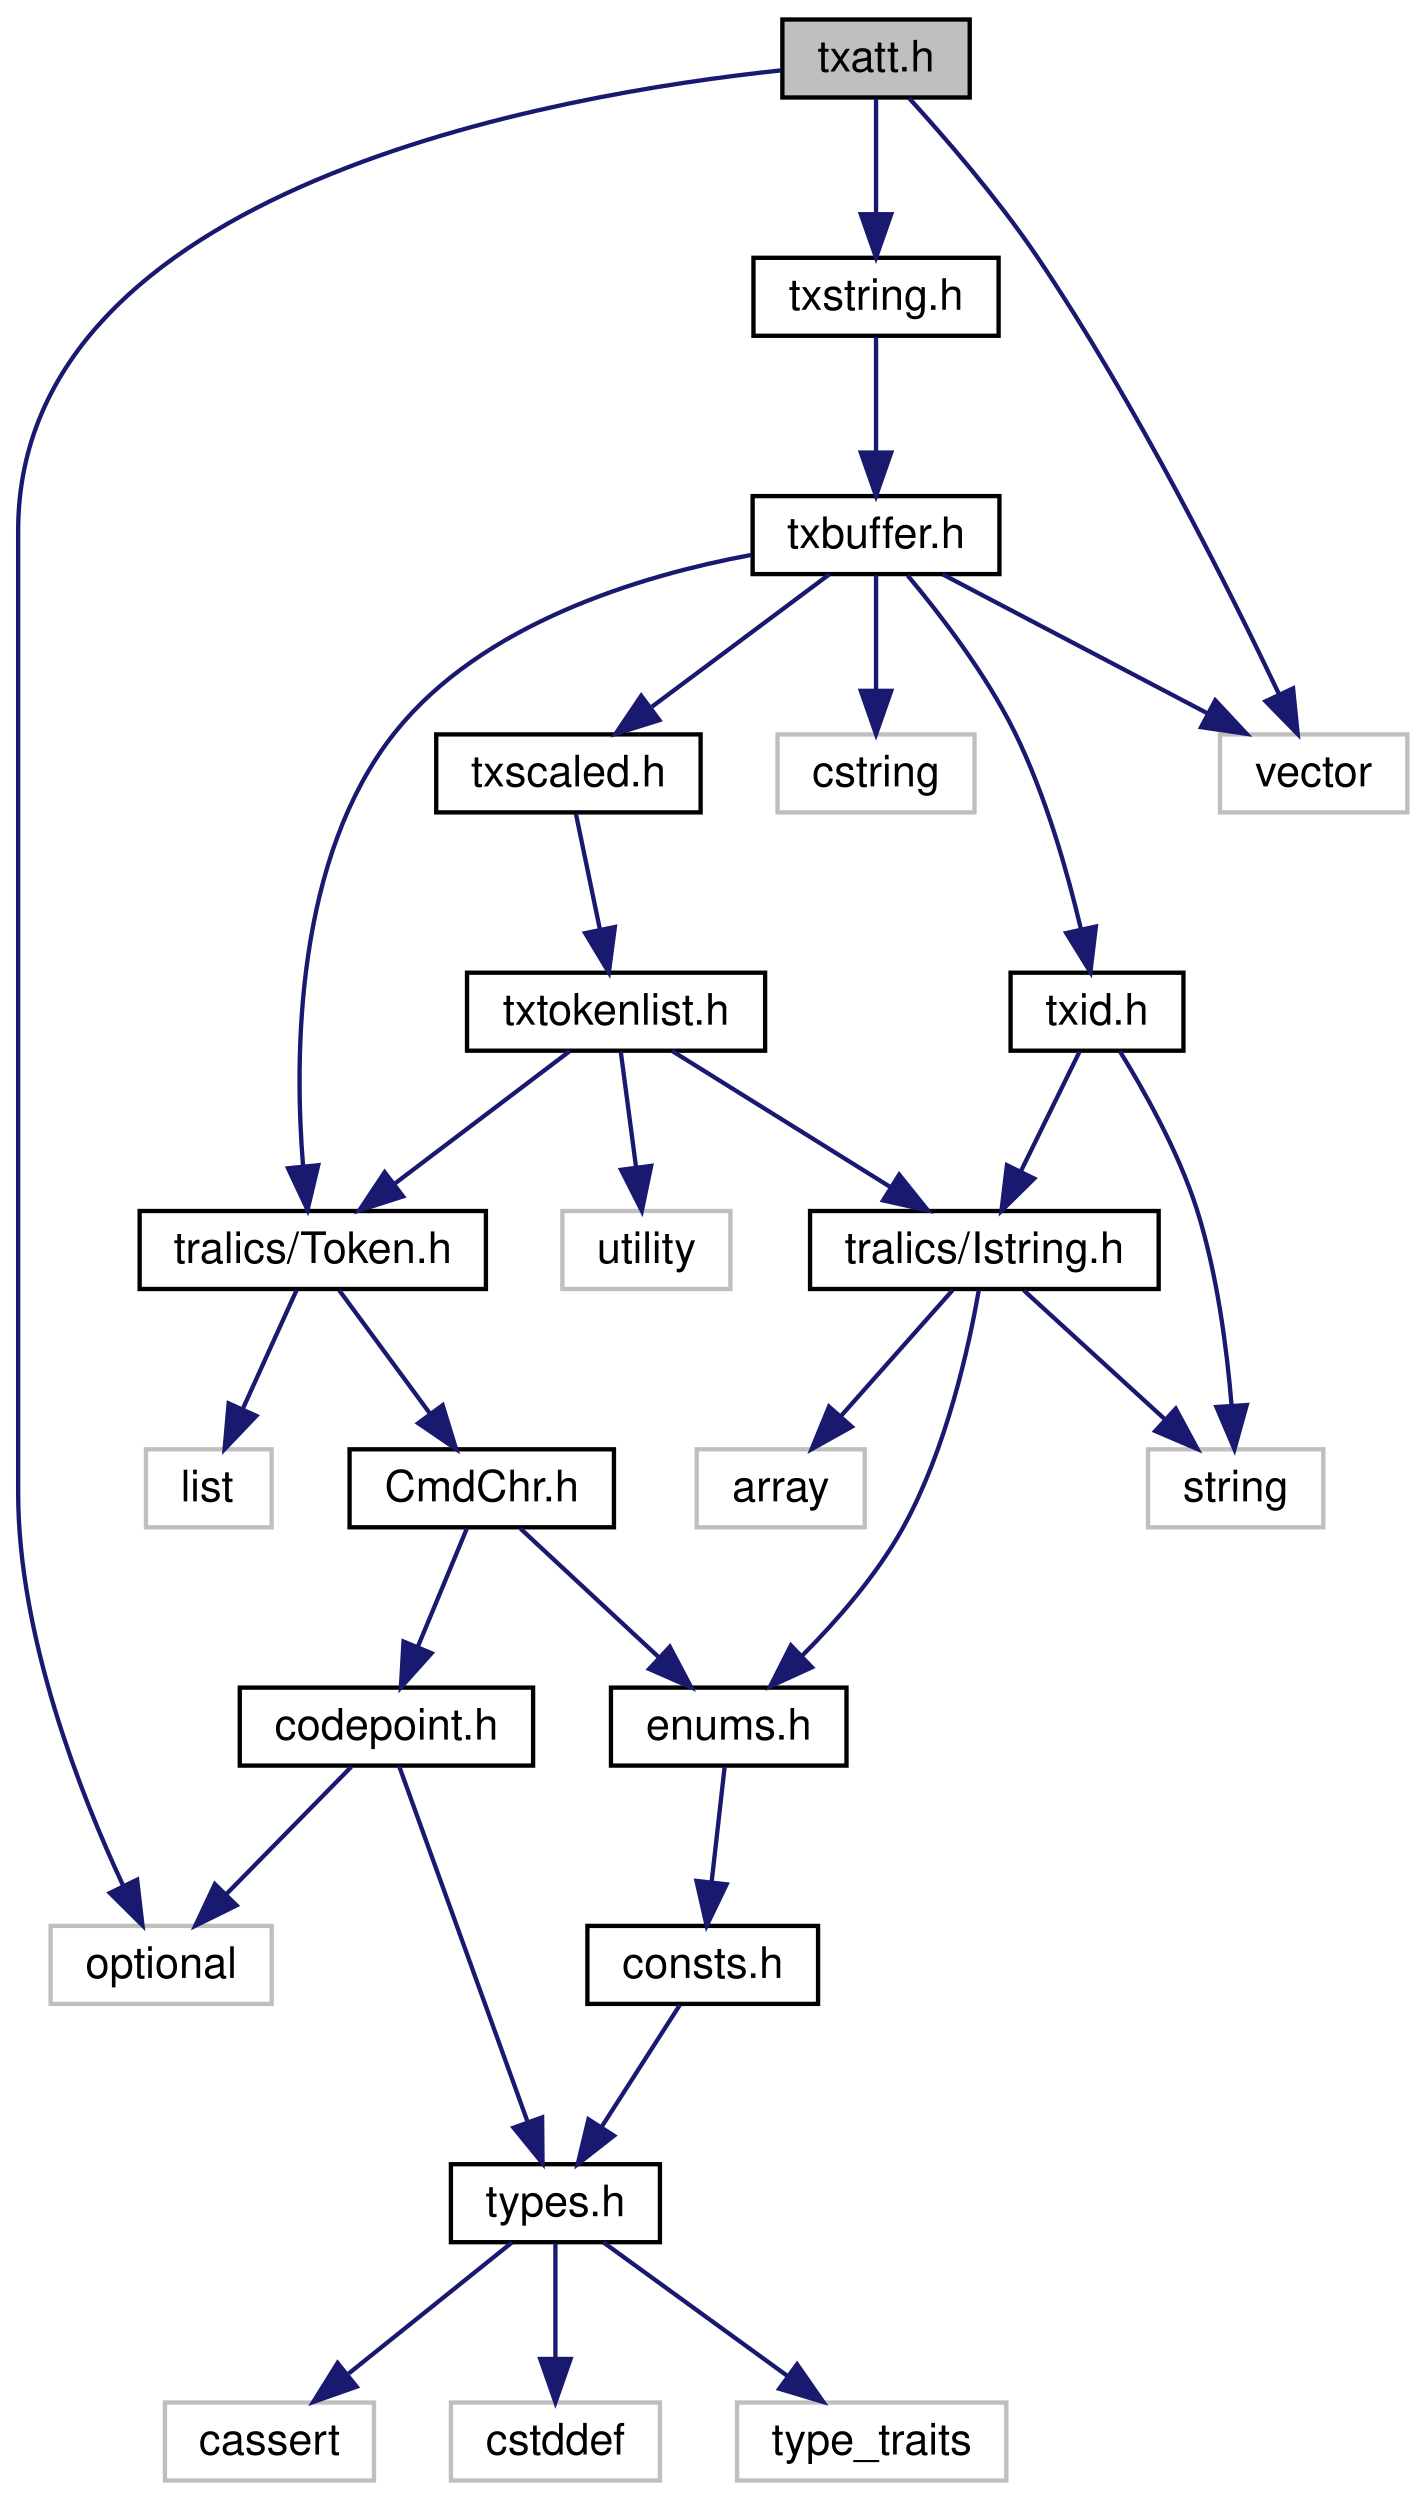
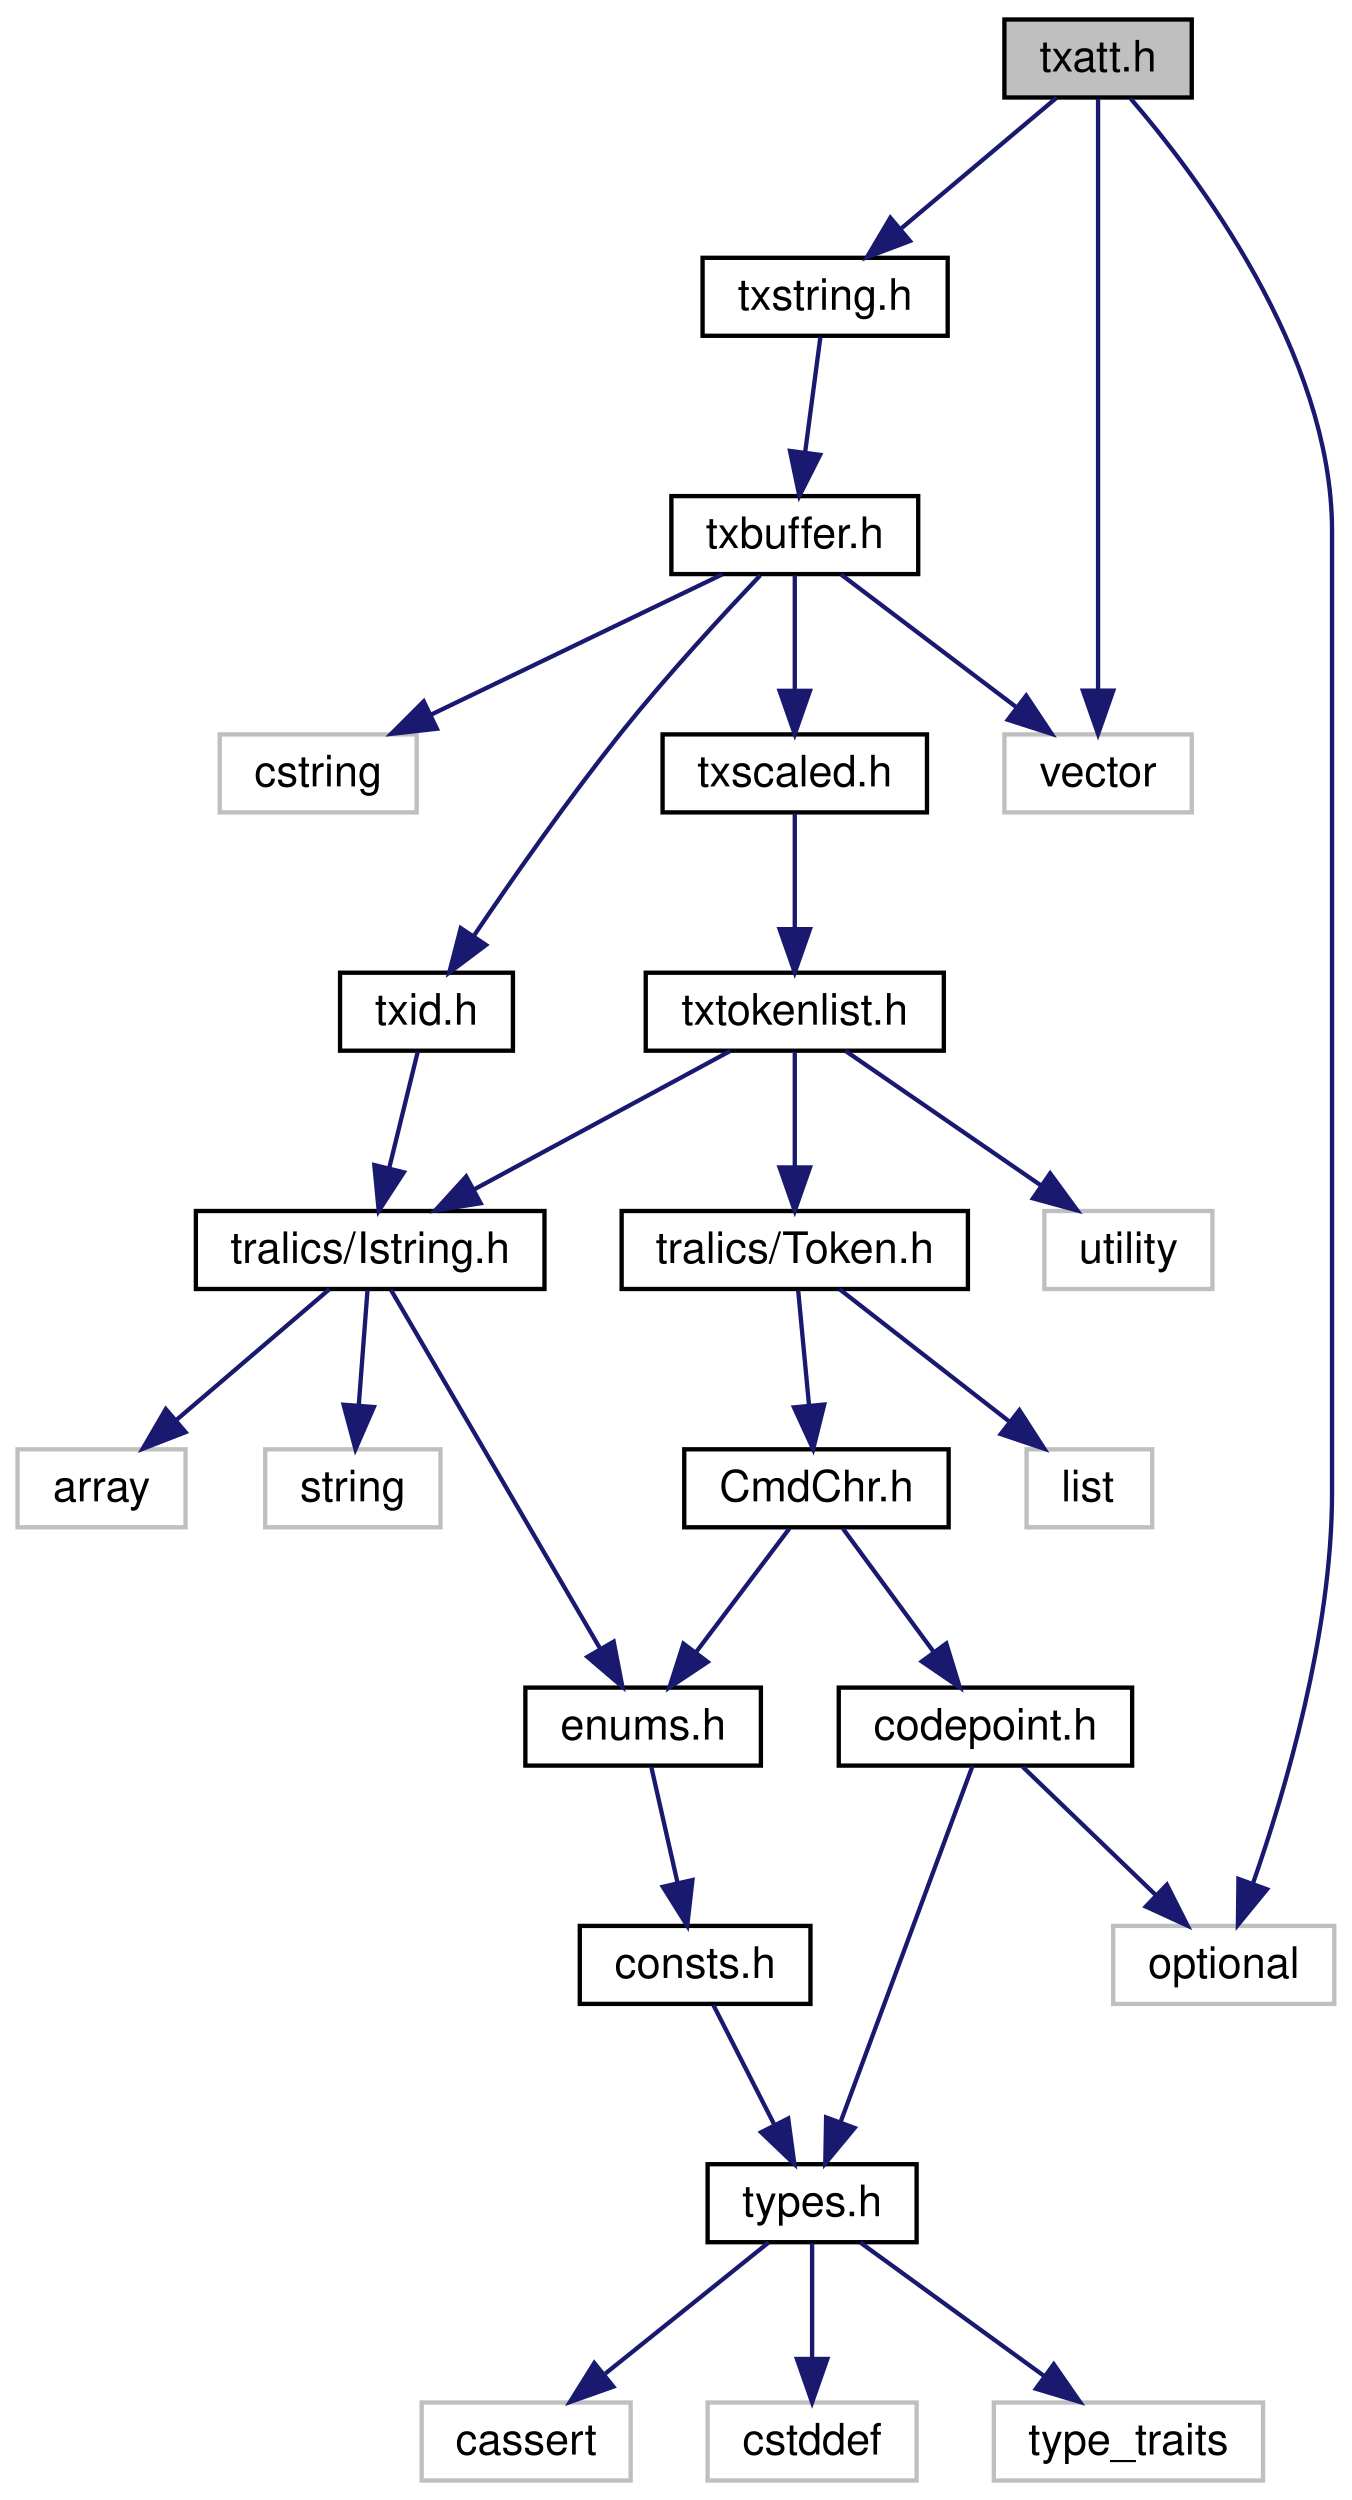
- <svg xmlns="http://www.w3.org/2000/svg" xmlns:xlink="http://www.w3.org/1999/xlink" width="329pt" height="577pt" viewBox="0.00 0.00 328.62 577.00">
+ <svg xmlns="http://www.w3.org/2000/svg" xmlns:xlink="http://www.w3.org/1999/xlink" width="312pt" height="577pt" viewBox="0.00 0.00 311.91 577.00">
  <g id="graph0" class="graph" transform="scale(1 1) rotate(0) translate(4 573)">
    <g id="node1" class="node">
      <g id="a_node1">
        <a xlink:title=" ">
-           <polygon fill="#bfbfbf" stroke="black" points="176.38,-550.5 176.38,-568.5 219.62,-568.5 219.62,-550.5 176.38,-550.5" />
-           <text text-anchor="middle" x="198" y="-556.5" font-family="Helvetica,sans-Serif" font-size="10.00">txatt.h</text>
+           <polygon fill="#bfbfbf" stroke="black" points="227.77,-550.5 227.77,-568.5 271.01,-568.5 271.01,-550.5 227.77,-550.5" />
+           <text text-anchor="middle" x="249.39" y="-556.5" font-family="Helvetica,sans-Serif" font-size="10.00">txatt.h</text>
        </a>
      </g>
    </g>
    <g id="node2" class="node">
      <g id="a_node2">
        <a xlink:href="../../dc/def/txstring_8h.html" target="_top" xlink:title=" ">
-           <polygon fill="none" stroke="black" points="169.71,-495.5 169.71,-513.5 226.29,-513.5 226.29,-495.5 169.71,-495.5" />
-           <text text-anchor="middle" x="198" y="-501.5" font-family="Helvetica,sans-Serif" font-size="10.00">txstring.h</text>
+           <polygon fill="none" stroke="black" points="158.11,-495.5 158.11,-513.5 214.68,-513.5 214.68,-495.5 158.11,-495.5" />
+           <text text-anchor="middle" x="186.39" y="-501.5" font-family="Helvetica,sans-Serif" font-size="10.00">txstring.h</text>
        </a>
      </g>
    </g>
    <g id="edge1" class="edge">
-       <path fill="none" stroke="midnightblue" d="M198,-550.22C198,-543.18 198,-532.81 198,-523.83" />
-       <polygon fill="midnightblue" stroke="midnightblue" points="201.5,-523.55 198,-513.55 194.5,-523.55 201.5,-523.55" />
-     </g>
-     <g id="node11" class="node">
-       <g id="a_node11">
-         <a xlink:title=" ">
-           <polygon fill="none" stroke="#bfbfbf" points="7.49,-110.5 7.49,-128.5 58.51,-128.5 58.51,-110.5 7.49,-110.5" />
-           <text text-anchor="middle" x="33" y="-116.5" font-family="Helvetica,sans-Serif" font-size="10.00">optional</text>
-         </a>
-       </g>
-     </g>
-     <g id="edge28" class="edge">
-       <path fill="none" stroke="midnightblue" d="M176.05,-556.75C124.5,-551.32 0,-529.99 0,-450.5 0,-450.5 0,-450.5 0,-228.5 0,-195.29 14.45,-158.75 24.22,-137.82" />
-       <polygon fill="midnightblue" stroke="midnightblue" points="27.46,-139.17 28.69,-128.64 21.17,-136.1 27.46,-139.17" />
+       <path fill="none" stroke="midnightblue" d="M239.82,-550.45C230.29,-542.43 215.45,-529.95 203.83,-520.17" />
+       <polygon fill="midnightblue" stroke="midnightblue" points="205.96,-517.38 196.05,-513.63 201.45,-522.74 205.96,-517.38" />
+     </g>
+     <g id="node19" class="node">
+       <g id="a_node19">
+         <a xlink:title=" ">
+           <polygon fill="none" stroke="#bfbfbf" points="252.88,-110.5 252.88,-128.5 303.91,-128.5 303.91,-110.5 252.88,-110.5" />
+           <text text-anchor="middle" x="278.39" y="-116.5" font-family="Helvetica,sans-Serif" font-size="10.00">optional</text>
+         </a>
+       </g>
+     </g>
+     <g id="edge26" class="edge">
+       <path fill="none" stroke="midnightblue" d="M256.9,-550.25C271.74,-533.07 303.39,-491.59 303.39,-450.5 303.39,-450.5 303.39,-450.5 303.39,-228.5 303.39,-196.05 292.55,-159.5 285.14,-138.32" />
+       <polygon fill="midnightblue" stroke="midnightblue" points="288.37,-136.95 281.66,-128.75 281.79,-139.35 288.37,-136.95" />
    </g>
    <g id="node23" class="node">
      <g id="a_node23">
        <a xlink:title=" ">
-           <polygon fill="none" stroke="#bfbfbf" points="277.38,-385.5 277.38,-403.5 320.62,-403.5 320.62,-385.5 277.38,-385.5" />
-           <text text-anchor="middle" x="299" y="-391.5" font-family="Helvetica,sans-Serif" font-size="10.00">vector</text>
-         </a>
-       </g>
-     </g>
-     <g id="edge29" class="edge">
-       <path fill="none" stroke="midnightblue" d="M205.62,-550.36C213.49,-541.72 225.88,-527.48 235,-514 258.15,-479.75 279.86,-436.27 291.07,-412.66" />
-       <polygon fill="midnightblue" stroke="midnightblue" points="294.25,-414.12 295.32,-403.58 287.91,-411.15 294.25,-414.12" />
+           <polygon fill="none" stroke="#bfbfbf" points="227.78,-385.5 227.78,-403.5 271.01,-403.5 271.01,-385.5 227.78,-385.5" />
+           <text text-anchor="middle" x="249.39" y="-391.5" font-family="Helvetica,sans-Serif" font-size="10.00">vector</text>
+         </a>
+       </g>
+     </g>
+     <g id="edge27" class="edge">
+       <path fill="none" stroke="midnightblue" d="M249.39,-550.19C249.39,-525.01 249.39,-449.11 249.39,-413.86" />
+       <polygon fill="midnightblue" stroke="midnightblue" points="252.89,-413.6 249.39,-403.6 245.89,-413.6 252.89,-413.6" />
    </g>
    <g id="node3" class="node">
      <g id="a_node3">
        <a xlink:href="../../dd/d74/txbuffer_8h.html" target="_top" xlink:title=" ">
-           <polygon fill="none" stroke="black" points="169.52,-440.5 169.52,-458.5 226.48,-458.5 226.48,-440.5 169.52,-440.5" />
-           <text text-anchor="middle" x="198" y="-446.5" font-family="Helvetica,sans-Serif" font-size="10.00">txbuffer.h</text>
+           <polygon fill="none" stroke="black" points="150.91,-440.5 150.91,-458.5 207.88,-458.5 207.88,-440.5 150.91,-440.5" />
+           <text text-anchor="middle" x="179.39" y="-446.5" font-family="Helvetica,sans-Serif" font-size="10.00">txbuffer.h</text>
        </a>
      </g>
    </g>
    <g id="edge2" class="edge">
-       <path fill="none" stroke="midnightblue" d="M198,-495.22C198,-488.18 198,-477.81 198,-468.83" />
-       <polygon fill="midnightblue" stroke="midnightblue" points="201.5,-468.55 198,-458.55 194.5,-468.55 201.5,-468.55" />
+       <path fill="none" stroke="midnightblue" d="M185.3,-495.22C184.36,-488.1 182.97,-477.58 181.77,-468.53" />
+       <polygon fill="midnightblue" stroke="midnightblue" points="185.23,-468.01 180.45,-458.55 178.29,-468.92 185.23,-468.01" />
    </g>
    <g id="node4" class="node">
      <g id="a_node4">
-         <a xlink:href="../../dd/dcd/_token_8h.html" target="_top" xlink:title=" ">
-           <polygon fill="none" stroke="black" points="28.04,-275.5 28.04,-293.5 107.96,-293.5 107.96,-275.5 28.04,-275.5" />
-           <text text-anchor="middle" x="68" y="-281.5" font-family="Helvetica,sans-Serif" font-size="10.00">tralics/Token.h</text>
+         <a xlink:href="../../d1/d9e/txid_8h.html" target="_top" xlink:title=" ">
+           <polygon fill="none" stroke="black" points="74.44,-330.5 74.44,-348.5 114.34,-348.5 114.34,-330.5 74.44,-330.5" />
+           <text text-anchor="middle" x="94.39" y="-336.5" font-family="Helvetica,sans-Serif" font-size="10.00">txid.h</text>
        </a>
      </g>
    </g>
    <g id="edge3" class="edge">
-       <path fill="none" stroke="midnightblue" d="M169.18,-444.92C143.54,-440.15 107.09,-429.14 87,-404 63.88,-375.06 63.71,-329.17 65.76,-303.83" />
-       <polygon fill="midnightblue" stroke="midnightblue" points="69.25,-304.07 66.79,-293.76 62.29,-303.36 69.25,-304.07" />
+       <path fill="none" stroke="midnightblue" d="M171.42,-440.22C163.13,-431.47 149.9,-417.15 139.39,-404 127.04,-388.54 114.09,-369.99 105.27,-356.94" />
+       <polygon fill="midnightblue" stroke="midnightblue" points="108.12,-354.9 99.65,-348.54 102.3,-358.79 108.12,-354.9" />
+     </g>
+     <g id="node14" class="node">
+       <g id="a_node14">
+         <a xlink:href="../../d9/d18/txscaled_8h.html" target="_top" xlink:title=" ">
+           <polygon fill="none" stroke="black" points="148.88,-385.5 148.88,-403.5 209.9,-403.5 209.9,-385.5 148.88,-385.5" />
+           <text text-anchor="middle" x="179.39" y="-391.5" font-family="Helvetica,sans-Serif" font-size="10.00">txscaled.h</text>
+         </a>
+       </g>
+     </g>
+     <g id="edge13" class="edge">
+       <path fill="none" stroke="midnightblue" d="M179.39,-440.22C179.39,-433.18 179.39,-422.81 179.39,-413.83" />
+       <polygon fill="midnightblue" stroke="midnightblue" points="182.89,-413.55 179.39,-403.55 175.89,-413.55 182.89,-413.55" />
+     </g>
+     <g id="node22" class="node">
+       <g id="a_node22">
+         <a xlink:title=" ">
+           <polygon fill="none" stroke="#bfbfbf" points="46.67,-385.5 46.67,-403.5 92.12,-403.5 92.12,-385.5 46.67,-385.5" />
+           <text text-anchor="middle" x="69.39" y="-391.5" font-family="Helvetica,sans-Serif" font-size="10.00">cstring</text>
+         </a>
+       </g>
+     </g>
+     <g id="edge24" class="edge">
+       <path fill="none" stroke="midnightblue" d="M162.68,-440.45C144.84,-431.85 116.31,-418.1 95.49,-408.08" />
+       <polygon fill="midnightblue" stroke="midnightblue" points="96.78,-404.81 86.26,-403.63 93.75,-411.12 96.78,-404.81" />
+     </g>
+     <g id="edge25" class="edge">
+       <path fill="none" stroke="midnightblue" d="M190.02,-440.45C200.71,-432.36 217.42,-419.7 230.4,-409.88" />
+       <polygon fill="midnightblue" stroke="midnightblue" points="232.8,-412.45 238.66,-403.63 228.57,-406.87 232.8,-412.45" />
+     </g>
+     <g id="node5" class="node">
+       <g id="a_node5">
+         <a xlink:href="../../d5/daf/_istring_8h.html" target="_top" xlink:title=" ">
+           <polygon fill="none" stroke="black" points="41.16,-275.5 41.16,-293.5 121.62,-293.5 121.62,-275.5 41.16,-275.5" />
+           <text text-anchor="middle" x="81.39" y="-281.5" font-family="Helvetica,sans-Serif" font-size="10.00">tralics/Istring.h</text>
+         </a>
+       </g>
+     </g>
+     <g id="edge4" class="edge">
+       <path fill="none" stroke="midnightblue" d="M92.36,-330.22C90.61,-323.1 88.03,-312.58 85.81,-303.53" />
+       <polygon fill="midnightblue" stroke="midnightblue" points="89.15,-302.43 83.37,-293.55 82.35,-304.1 89.15,-302.43" />
+     </g>
+     <g id="node6" class="node">
+       <g id="a_node6">
+         <a xlink:href="../../d0/d0b/enums_8h.html" target="_top" xlink:title=" ">
+           <polygon fill="none" stroke="black" points="117.21,-165.5 117.21,-183.5 171.57,-183.5 171.57,-165.5 117.21,-165.5" />
+           <text text-anchor="middle" x="144.39" y="-171.5" font-family="Helvetica,sans-Serif" font-size="10.00">enums.h</text>
+         </a>
+       </g>
+     </g>
+     <g id="edge5" class="edge">
+       <path fill="none" stroke="midnightblue" d="M86.13,-275.38C96.34,-257.87 120.64,-216.22 134.41,-192.6" />
+       <polygon fill="midnightblue" stroke="midnightblue" points="137.59,-194.11 139.6,-183.71 131.54,-190.59 137.59,-194.11" />
+     </g>
+     <g id="node12" class="node">
+       <g id="a_node12">
+         <a xlink:title=" ">
+           <polygon fill="none" stroke="#bfbfbf" points="0,-220.5 0,-238.5 38.78,-238.5 38.78,-220.5 0,-220.5" />
+           <text text-anchor="middle" x="19.39" y="-226.5" font-family="Helvetica,sans-Serif" font-size="10.00">array</text>
+         </a>
+       </g>
+     </g>
+     <g id="edge11" class="edge">
+       <path fill="none" stroke="midnightblue" d="M71.98,-275.45C62.6,-267.43 47.99,-254.95 36.55,-245.17" />
+       <polygon fill="midnightblue" stroke="midnightblue" points="38.77,-242.46 28.9,-238.63 34.22,-247.78 38.77,-242.46" />
+     </g>
+     <g id="node13" class="node">
+       <g id="a_node13">
+         <a xlink:title=" ">
+           <polygon fill="none" stroke="#bfbfbf" points="57.17,-220.5 57.17,-238.5 97.62,-238.5 97.62,-220.5 57.17,-220.5" />
+           <text text-anchor="middle" x="77.39" y="-226.5" font-family="Helvetica,sans-Serif" font-size="10.00">string</text>
+         </a>
+       </g>
+     </g>
+     <g id="edge12" class="edge">
+       <path fill="none" stroke="midnightblue" d="M80.77,-275.22C80.23,-268.1 79.44,-257.58 78.75,-248.53" />
+       <polygon fill="midnightblue" stroke="midnightblue" points="82.24,-248.26 78,-238.55 75.26,-248.78 82.24,-248.26" />
+     </g>
+     <g id="node7" class="node">
+       <g id="a_node7">
+         <a xlink:href="../../d8/db5/consts_8h.html" target="_top" xlink:title=" ">
+           <polygon fill="none" stroke="black" points="129.77,-110.5 129.77,-128.5 183.01,-128.5 183.01,-110.5 129.77,-110.5" />
+           <text text-anchor="middle" x="156.39" y="-116.5" font-family="Helvetica,sans-Serif" font-size="10.00">consts.h</text>
+         </a>
+       </g>
+     </g>
+     <g id="edge6" class="edge">
+       <path fill="none" stroke="midnightblue" d="M146.27,-165.22C147.88,-158.1 150.26,-147.58 152.31,-138.53" />
+       <polygon fill="midnightblue" stroke="midnightblue" points="155.77,-139.08 154.57,-128.55 148.95,-137.53 155.77,-139.08" />
+     </g>
+     <g id="node8" class="node">
+       <g id="a_node8">
+         <a xlink:href="../../d9/d49/types_8h.html" target="_top" xlink:title=" ">
+           <polygon fill="none" stroke="black" points="159.27,-55.5 159.27,-73.5 207.51,-73.5 207.51,-55.5 159.27,-55.5" />
+           <text text-anchor="middle" x="183.39" y="-61.5" font-family="Helvetica,sans-Serif" font-size="10.00">types.h</text>
+         </a>
+       </g>
+     </g>
+     <g id="edge7" class="edge">
+       <path fill="none" stroke="midnightblue" d="M160.61,-110.22C164.36,-102.86 169.95,-91.88 174.66,-82.64" />
+       <polygon fill="midnightblue" stroke="midnightblue" points="177.87,-84.05 179.29,-73.55 171.63,-80.87 177.87,-84.05" />
+     </g>
+     <g id="node9" class="node">
+       <g id="a_node9">
+         <a xlink:title=" ">
+           <polygon fill="none" stroke="#bfbfbf" points="93.28,-0.5 93.28,-18.5 141.51,-18.5 141.51,-0.5 93.28,-0.5" />
+           <text text-anchor="middle" x="117.39" y="-6.5" font-family="Helvetica,sans-Serif" font-size="10.00">cassert</text>
+         </a>
+       </g>
+     </g>
+     <g id="edge8" class="edge">
+       <path fill="none" stroke="midnightblue" d="M173.37,-55.45C163.39,-47.43 147.84,-34.95 135.66,-25.17" />
+       <polygon fill="midnightblue" stroke="midnightblue" points="137.5,-22.16 127.51,-18.63 133.12,-27.62 137.5,-22.16" />
+     </g>
+     <g id="node10" class="node">
+       <g id="a_node10">
+         <a xlink:title=" ">
+           <polygon fill="none" stroke="#bfbfbf" points="159.27,-0.5 159.27,-18.5 207.51,-18.5 207.51,-0.5 159.27,-0.5" />
+           <text text-anchor="middle" x="183.39" y="-6.5" font-family="Helvetica,sans-Serif" font-size="10.00">cstddef</text>
+         </a>
+       </g>
+     </g>
+     <g id="edge9" class="edge">
+       <path fill="none" stroke="midnightblue" d="M183.39,-55.22C183.39,-48.18 183.39,-37.81 183.39,-28.83" />
+       <polygon fill="midnightblue" stroke="midnightblue" points="186.89,-28.55 183.39,-18.55 179.89,-28.55 186.89,-28.55" />
+     </g>
+     <g id="node11" class="node">
+       <g id="a_node11">
+         <a xlink:title=" ">
+           <polygon fill="none" stroke="#bfbfbf" points="225.33,-0.5 225.33,-18.5 287.46,-18.5 287.46,-0.5 225.33,-0.5" />
+           <text text-anchor="middle" x="256.39" y="-6.5" font-family="Helvetica,sans-Serif" font-size="10.00">type_traits</text>
+         </a>
+       </g>
+     </g>
+     <g id="edge10" class="edge">
+       <path fill="none" stroke="midnightblue" d="M194.48,-55.45C205.73,-47.28 223.39,-34.46 236.97,-24.6" />
+       <polygon fill="midnightblue" stroke="midnightblue" points="239.16,-27.33 245.2,-18.63 235.05,-21.67 239.16,-27.33" />
    </g>
    <g id="node15" class="node">
      <g id="a_node15">
-         <a xlink:href="../../d1/d9e/txid_8h.html" target="_top" xlink:title=" ">
-           <polygon fill="none" stroke="black" points="229.05,-330.5 229.05,-348.5 268.95,-348.5 268.95,-330.5 229.05,-330.5" />
-           <text text-anchor="middle" x="249" y="-336.5" font-family="Helvetica,sans-Serif" font-size="10.00">txid.h</text>
-         </a>
-       </g>
+         <a xlink:href="../../dc/d91/txtokenlist_8h.html" target="_top" xlink:title=" ">
+           <polygon fill="none" stroke="black" points="144.99,-330.5 144.99,-348.5 213.79,-348.5 213.79,-330.5 144.99,-330.5" />
+           <text text-anchor="middle" x="179.39" y="-336.5" font-family="Helvetica,sans-Serif" font-size="10.00">txtokenlist.h</text>
+         </a>
+       </g>
+     </g>
+     <g id="edge14" class="edge">
+       <path fill="none" stroke="midnightblue" d="M179.39,-385.22C179.39,-378.18 179.39,-367.81 179.39,-358.83" />
+       <polygon fill="midnightblue" stroke="midnightblue" points="182.89,-358.55 179.39,-348.55 175.89,-358.55 182.89,-358.55" />
    </g>
    <g id="edge15" class="edge">
-       <path fill="none" stroke="midnightblue" d="M205.29,-440.18C212.46,-431.63 223.28,-417.66 230,-404 237.15,-389.46 242.18,-371.71 245.26,-358.68" />
-       <polygon fill="midnightblue" stroke="midnightblue" points="248.74,-359.16 247.47,-348.64 241.9,-357.65 248.74,-359.16" />
-     </g>
-     <g id="node19" class="node">
-       <g id="a_node19">
-         <a xlink:href="../../d9/d18/txscaled_8h.html" target="_top" xlink:title=" ">
-           <polygon fill="none" stroke="black" points="96.49,-385.5 96.49,-403.5 157.51,-403.5 157.51,-385.5 96.49,-385.5" />
-           <text text-anchor="middle" x="127" y="-391.5" font-family="Helvetica,sans-Serif" font-size="10.00">txscaled.h</text>
-         </a>
-       </g>
-     </g>
-     <g id="edge21" class="edge">
-       <path fill="none" stroke="midnightblue" d="M187.22,-440.45C176.37,-432.36 159.42,-419.7 146.27,-409.88" />
-       <polygon fill="midnightblue" stroke="midnightblue" points="147.99,-406.8 137.88,-403.63 143.8,-412.41 147.99,-406.8" />
-     </g>
-     <g id="node22" class="node">
-       <g id="a_node22">
-         <a xlink:title=" ">
-           <polygon fill="none" stroke="#bfbfbf" points="175.27,-385.5 175.27,-403.5 220.73,-403.5 220.73,-385.5 175.27,-385.5" />
-           <text text-anchor="middle" x="198" y="-391.5" font-family="Helvetica,sans-Serif" font-size="10.00">cstring</text>
-         </a>
-       </g>
-     </g>
-     <g id="edge26" class="edge">
-       <path fill="none" stroke="midnightblue" d="M198,-440.22C198,-433.18 198,-422.81 198,-413.83" />
-       <polygon fill="midnightblue" stroke="midnightblue" points="201.5,-413.55 198,-403.55 194.5,-413.55 201.5,-413.55" />
-     </g>
-     <g id="edge27" class="edge">
-       <path fill="none" stroke="midnightblue" d="M213.34,-440.45C229.58,-431.93 255.45,-418.35 274.51,-408.35" />
-       <polygon fill="midnightblue" stroke="midnightblue" points="276.29,-411.37 283.52,-403.63 273.03,-405.17 276.29,-411.37" />
-     </g>
-     <g id="node5" class="node">
-       <g id="a_node5">
-         <a xlink:href="../../d2/d68/_cmd_chr_8h.html" target="_top" xlink:title=" ">
-           <polygon fill="none" stroke="black" points="76.49,-220.5 76.49,-238.5 137.51,-238.5 137.51,-220.5 76.49,-220.5" />
-           <text text-anchor="middle" x="107" y="-226.5" font-family="Helvetica,sans-Serif" font-size="10.00">CmdChr.h</text>
-         </a>
-       </g>
-     </g>
-     <g id="edge4" class="edge">
-       <path fill="none" stroke="midnightblue" d="M74.09,-275.22C79.68,-267.63 88.11,-256.18 95.04,-246.76" />
-       <polygon fill="midnightblue" stroke="midnightblue" points="97.97,-248.68 101.08,-238.55 92.33,-244.53 97.97,-248.68" />
-     </g>
-     <g id="node14" class="node">
-       <g id="a_node14">
-         <a xlink:title=" ">
-           <polygon fill="none" stroke="#bfbfbf" points="29.5,-220.5 29.5,-238.5 58.5,-238.5 58.5,-220.5 29.5,-220.5" />
-           <text text-anchor="middle" x="43.61" y="-226.5" font-family="Helvetica,sans-Serif" font-size="10.00">list</text>
-         </a>
-       </g>
-     </g>
-     <g id="edge14" class="edge">
-       <path fill="none" stroke="midnightblue" d="M64.25,-275.22C60.95,-267.94 56.05,-257.11 51.89,-247.93" />
-       <polygon fill="midnightblue" stroke="midnightblue" points="54.96,-246.22 47.65,-238.55 48.58,-249.1 54.96,-246.22" />
-     </g>
-     <g id="node6" class="node">
-       <g id="a_node6">
-         <a xlink:href="../../d8/d47/codepoint_8h.html" target="_top" xlink:title=" ">
-           <polygon fill="none" stroke="black" points="51.15,-165.5 51.15,-183.5 118.85,-183.5 118.85,-165.5 51.15,-165.5" />
-           <text text-anchor="middle" x="85" y="-171.5" font-family="Helvetica,sans-Serif" font-size="10.00">codepoint.h</text>
-         </a>
-       </g>
-     </g>
-     <g id="edge5" class="edge">
-       <path fill="none" stroke="midnightblue" d="M103.56,-220.22C100.54,-212.94 96.05,-202.11 92.24,-192.93" />
-       <polygon fill="midnightblue" stroke="midnightblue" points="95.41,-191.44 88.34,-183.55 88.94,-194.13 95.41,-191.44" />
-     </g>
-     <g id="node12" class="node">
-       <g id="a_node12">
-         <a xlink:href="../../d0/d0b/enums_8h.html" target="_top" xlink:title=" ">
-           <polygon fill="none" stroke="black" points="136.82,-165.5 136.82,-183.5 191.18,-183.5 191.18,-165.5 136.82,-165.5" />
-           <text text-anchor="middle" x="164" y="-171.5" font-family="Helvetica,sans-Serif" font-size="10.00">enums.h</text>
-         </a>
-       </g>
-     </g>
-     <g id="edge11" class="edge">
-       <path fill="none" stroke="midnightblue" d="M115.91,-220.22C124.41,-212.32 137.41,-200.22 147.75,-190.61" />
-       <polygon fill="midnightblue" stroke="midnightblue" points="150.4,-192.92 155.34,-183.55 145.64,-187.8 150.4,-192.92" />
-     </g>
-     <g id="node7" class="node">
-       <g id="a_node7">
-         <a xlink:href="../../d9/d49/types_8h.html" target="_top" xlink:title=" ">
-           <polygon fill="none" stroke="black" points="99.88,-55.5 99.88,-73.5 148.12,-73.5 148.12,-55.5 99.88,-55.5" />
-           <text text-anchor="middle" x="124" y="-61.5" font-family="Helvetica,sans-Serif" font-size="10.00">types.h</text>
-         </a>
-       </g>
-     </g>
-     <g id="edge6" class="edge">
-       <path fill="none" stroke="midnightblue" d="M87.93,-165.38C94.2,-148.03 109.03,-106.96 117.59,-83.24" />
-       <polygon fill="midnightblue" stroke="midnightblue" points="120.93,-84.31 121.03,-73.71 114.35,-81.93 120.93,-84.31" />
-     </g>
-     <g id="edge10" class="edge">
-       <path fill="none" stroke="midnightblue" d="M76.88,-165.22C69.2,-157.39 57.49,-145.46 48.1,-135.89" />
-       <polygon fill="midnightblue" stroke="midnightblue" points="50.4,-133.24 40.9,-128.55 45.4,-138.14 50.4,-133.24" />
-     </g>
-     <g id="node8" class="node">
-       <g id="a_node8">
-         <a xlink:title=" ">
-           <polygon fill="none" stroke="#bfbfbf" points="33.88,-0.5 33.88,-18.5 82.12,-18.5 82.12,-0.5 33.88,-0.5" />
-           <text text-anchor="middle" x="58" y="-6.5" font-family="Helvetica,sans-Serif" font-size="10.00">cassert</text>
-         </a>
-       </g>
-     </g>
-     <g id="edge7" class="edge">
-       <path fill="none" stroke="midnightblue" d="M113.98,-55.45C103.99,-47.43 88.44,-34.95 76.26,-25.17" />
-       <polygon fill="midnightblue" stroke="midnightblue" points="78.11,-22.16 68.12,-18.63 73.72,-27.62 78.11,-22.16" />
-     </g>
-     <g id="node9" class="node">
-       <g id="a_node9">
-         <a xlink:title=" ">
-           <polygon fill="none" stroke="#bfbfbf" points="99.88,-0.5 99.88,-18.5 148.12,-18.5 148.12,-0.5 99.88,-0.5" />
-           <text text-anchor="middle" x="124" y="-6.5" font-family="Helvetica,sans-Serif" font-size="10.00">cstddef</text>
-         </a>
-       </g>
-     </g>
-     <g id="edge8" class="edge">
-       <path fill="none" stroke="midnightblue" d="M124,-55.22C124,-48.18 124,-37.81 124,-28.83" />
-       <polygon fill="midnightblue" stroke="midnightblue" points="127.5,-28.55 124,-18.55 120.5,-28.55 127.5,-28.55" />
-     </g>
-     <g id="node10" class="node">
-       <g id="a_node10">
-         <a xlink:title=" ">
-           <polygon fill="none" stroke="#bfbfbf" points="165.93,-0.5 165.93,-18.5 228.07,-18.5 228.07,-0.5 165.93,-0.5" />
-           <text text-anchor="middle" x="197" y="-6.5" font-family="Helvetica,sans-Serif" font-size="10.00">type_traits</text>
-         </a>
-       </g>
-     </g>
-     <g id="edge9" class="edge">
-       <path fill="none" stroke="midnightblue" d="M135.09,-55.45C146.34,-47.28 164,-34.46 177.58,-24.6" />
-       <polygon fill="midnightblue" stroke="midnightblue" points="179.77,-27.33 185.81,-18.63 175.66,-21.67 179.77,-27.33" />
-     </g>
-     <g id="node13" class="node">
-       <g id="a_node13">
-         <a xlink:href="../../d8/db5/consts_8h.html" target="_top" xlink:title=" ">
-           <polygon fill="none" stroke="black" points="131.38,-110.5 131.38,-128.5 184.62,-128.5 184.62,-110.5 131.38,-110.5" />
-           <text text-anchor="middle" x="158" y="-116.5" font-family="Helvetica,sans-Serif" font-size="10.00">consts.h</text>
-         </a>
-       </g>
-     </g>
-     <g id="edge12" class="edge">
-       <path fill="none" stroke="midnightblue" d="M163.06,-165.22C162.26,-158.1 161.07,-147.58 160.04,-138.53" />
-       <polygon fill="midnightblue" stroke="midnightblue" points="163.51,-138.09 158.91,-128.55 156.56,-138.88 163.51,-138.09" />
-     </g>
-     <g id="edge13" class="edge">
-       <path fill="none" stroke="midnightblue" d="M152.69,-110.22C147.87,-102.71 140.62,-91.41 134.62,-82.05" />
-       <polygon fill="midnightblue" stroke="midnightblue" points="137.51,-80.08 129.16,-73.55 131.62,-83.86 137.51,-80.08" />
+       <path fill="none" stroke="midnightblue" d="M164.51,-330.45C148.82,-321.97 123.88,-308.48 105.4,-298.49" />
+       <polygon fill="midnightblue" stroke="midnightblue" points="106.88,-295.3 96.42,-293.63 103.55,-301.46 106.88,-295.3" />
    </g>
    <g id="node16" class="node">
      <g id="a_node16">
-         <a xlink:href="../../d5/daf/_istring_8h.html" target="_top" xlink:title=" ">
-           <polygon fill="none" stroke="black" points="182.77,-275.5 182.77,-293.5 263.23,-293.5 263.23,-275.5 182.77,-275.5" />
-           <text text-anchor="middle" x="223" y="-281.5" font-family="Helvetica,sans-Serif" font-size="10.00">tralics/Istring.h</text>
+         <a xlink:href="../../dd/dcd/_token_8h.html" target="_top" xlink:title=" ">
+           <polygon fill="none" stroke="black" points="139.43,-275.5 139.43,-293.5 219.35,-293.5 219.35,-275.5 139.43,-275.5" />
+           <text text-anchor="middle" x="179.39" y="-281.5" font-family="Helvetica,sans-Serif" font-size="10.00">tralics/Token.h</text>
        </a>
      </g>
    </g>
    <g id="edge16" class="edge">
-       <path fill="none" stroke="midnightblue" d="M244.94,-330.22C241.33,-322.86 235.94,-311.88 231.41,-302.64" />
-       <polygon fill="midnightblue" stroke="midnightblue" points="234.5,-300.99 226.95,-293.55 228.21,-304.07 234.5,-300.99" />
+       <path fill="none" stroke="midnightblue" d="M179.39,-330.22C179.39,-323.18 179.39,-312.81 179.39,-303.83" />
+       <polygon fill="midnightblue" stroke="midnightblue" points="182.89,-303.55 179.39,-293.55 175.89,-303.55 182.89,-303.55" />
+     </g>
+     <g id="node21" class="node">
+       <g id="a_node21">
+         <a xlink:title=" ">
+           <polygon fill="none" stroke="#bfbfbf" points="237,-275.5 237,-293.5 275.78,-293.5 275.78,-275.5 237,-275.5" />
+           <text text-anchor="middle" x="256.39" y="-281.5" font-family="Helvetica,sans-Serif" font-size="10.00">utility</text>
+         </a>
+       </g>
+     </g>
+     <g id="edge23" class="edge">
+       <path fill="none" stroke="midnightblue" d="M191.09,-330.45C203.07,-322.2 221.94,-309.22 236.32,-299.32" />
+       <polygon fill="midnightblue" stroke="midnightblue" points="238.33,-302.18 244.59,-293.63 234.37,-296.41 238.33,-302.18" />
+     </g>
+     <g id="node17" class="node">
+       <g id="a_node17">
+         <a xlink:href="../../d2/d68/_cmd_chr_8h.html" target="_top" xlink:title=" ">
+           <polygon fill="none" stroke="black" points="153.88,-220.5 153.88,-238.5 214.9,-238.5 214.9,-220.5 153.88,-220.5" />
+           <text text-anchor="middle" x="184.39" y="-226.5" font-family="Helvetica,sans-Serif" font-size="10.00">CmdChr.h</text>
+         </a>
+       </g>
+     </g>
+     <g id="edge17" class="edge">
+       <path fill="none" stroke="midnightblue" d="M180.17,-275.22C180.84,-268.1 181.84,-257.58 182.69,-248.53" />
+       <polygon fill="midnightblue" stroke="midnightblue" points="186.18,-248.83 183.63,-238.55 179.21,-248.18 186.18,-248.83" />
+     </g>
+     <g id="node20" class="node">
+       <g id="a_node20">
+         <a xlink:title=" ">
+           <polygon fill="none" stroke="#bfbfbf" points="232.89,-220.5 232.89,-238.5 261.89,-238.5 261.89,-220.5 232.89,-220.5" />
+           <text text-anchor="middle" x="247" y="-226.5" font-family="Helvetica,sans-Serif" font-size="10.00">list</text>
+         </a>
+       </g>
+     </g>
+     <g id="edge22" class="edge">
+       <path fill="none" stroke="midnightblue" d="M189.72,-275.45C200.1,-267.36 216.34,-254.7 228.94,-244.88" />
+       <polygon fill="midnightblue" stroke="midnightblue" points="231.23,-247.53 236.97,-238.63 226.93,-242.01 231.23,-247.53" />
+     </g>
+     <g id="edge21" class="edge">
+       <path fill="none" stroke="midnightblue" d="M178.14,-220.22C172.41,-212.63 163.77,-201.18 156.66,-191.76" />
+       <polygon fill="midnightblue" stroke="midnightblue" points="159.28,-189.42 150.47,-183.55 153.7,-193.64 159.28,-189.42" />
    </g>
    <g id="node18" class="node">
      <g id="a_node18">
-         <a xlink:title=" ">
-           <polygon fill="none" stroke="#bfbfbf" points="260.77,-220.5 260.77,-238.5 301.23,-238.5 301.23,-220.5 260.77,-220.5" />
-           <text text-anchor="middle" x="281" y="-226.5" font-family="Helvetica,sans-Serif" font-size="10.00">string</text>
-         </a>
-       </g>
+         <a xlink:href="../../d8/d47/codepoint_8h.html" target="_top" xlink:title=" ">
+           <polygon fill="none" stroke="black" points="189.54,-165.5 189.54,-183.5 257.25,-183.5 257.25,-165.5 189.54,-165.5" />
+           <text text-anchor="middle" x="223.39" y="-171.5" font-family="Helvetica,sans-Serif" font-size="10.00">codepoint.h</text>
+         </a>
+       </g>
+     </g>
+     <g id="edge18" class="edge">
+       <path fill="none" stroke="midnightblue" d="M190.49,-220.22C196.07,-212.63 204.5,-201.18 211.43,-191.76" />
+       <polygon fill="midnightblue" stroke="midnightblue" points="214.36,-193.68 217.47,-183.55 208.72,-189.53 214.36,-193.68" />
+     </g>
+     <g id="edge19" class="edge">
+       <path fill="none" stroke="midnightblue" d="M220.39,-165.38C213.96,-148.03 198.75,-106.96 189.96,-83.24" />
+       <polygon fill="midnightblue" stroke="midnightblue" points="193.19,-81.87 186.43,-73.71 186.62,-84.3 193.19,-81.87" />
    </g>
    <g id="edge20" class="edge">
-       <path fill="none" stroke="midnightblue" d="M254.29,-330.34C259.64,-321.68 267.72,-307.42 272,-294 276.72,-279.22 278.97,-261.72 280.04,-248.83" />
-       <polygon fill="midnightblue" stroke="midnightblue" points="283.55,-248.72 280.72,-238.51 276.57,-248.26 283.55,-248.72" />
-     </g>
-     <g id="edge17" class="edge">
-       <path fill="none" stroke="midnightblue" d="M221.72,-275.23C219.53,-262.65 214.25,-238.26 204,-220 197.97,-209.27 188.96,-198.93 181.01,-190.93" />
-       <polygon fill="midnightblue" stroke="midnightblue" points="183.2,-188.19 173.57,-183.78 178.35,-193.23 183.2,-188.19" />
-     </g>
-     <g id="node17" class="node">
-       <g id="a_node17">
-         <a xlink:title=" ">
-           <polygon fill="none" stroke="#bfbfbf" points="156.61,-220.5 156.61,-238.5 195.39,-238.5 195.39,-220.5 156.61,-220.5" />
-           <text text-anchor="middle" x="176" y="-226.5" font-family="Helvetica,sans-Serif" font-size="10.00">array</text>
-         </a>
-       </g>
-     </g>
-     <g id="edge18" class="edge">
-       <path fill="none" stroke="midnightblue" d="M215.66,-275.22C208.79,-267.47 198.35,-255.7 189.9,-246.18" />
-       <polygon fill="midnightblue" stroke="midnightblue" points="192.39,-243.71 183.14,-238.55 187.15,-248.35 192.39,-243.71" />
-     </g>
-     <g id="edge19" class="edge">
-       <path fill="none" stroke="midnightblue" d="M232.06,-275.22C240.8,-267.24 254.21,-254.98 264.78,-245.32" />
-       <polygon fill="midnightblue" stroke="midnightblue" points="267.17,-247.88 272.19,-238.55 262.45,-242.71 267.17,-247.88" />
-     </g>
-     <g id="node20" class="node">
-       <g id="a_node20">
-         <a xlink:href="../../dc/d91/txtokenlist_8h.html" target="_top" xlink:title=" ">
-           <polygon fill="none" stroke="black" points="103.6,-330.5 103.6,-348.5 172.4,-348.5 172.4,-330.5 103.6,-330.5" />
-           <text text-anchor="middle" x="138" y="-336.5" font-family="Helvetica,sans-Serif" font-size="10.00">txtokenlist.h</text>
-         </a>
-       </g>
-     </g>
-     <g id="edge22" class="edge">
-       <path fill="none" stroke="midnightblue" d="M128.72,-385.22C130.2,-378.1 132.38,-367.58 134.26,-358.53" />
-       <polygon fill="midnightblue" stroke="midnightblue" points="137.72,-359.05 136.33,-348.55 130.87,-357.63 137.72,-359.05" />
-     </g>
-     <g id="edge24" class="edge">
-       <path fill="none" stroke="midnightblue" d="M127.37,-330.45C116.68,-322.36 99.97,-309.7 87,-299.88" />
-       <polygon fill="midnightblue" stroke="midnightblue" points="88.82,-296.87 78.73,-293.63 84.59,-302.45 88.82,-296.87" />
-     </g>
-     <g id="edge23" class="edge">
-       <path fill="none" stroke="midnightblue" d="M150.91,-330.45C164.26,-322.12 185.36,-308.97 201.29,-299.04" />
-       <polygon fill="midnightblue" stroke="midnightblue" points="203.34,-301.89 209.97,-293.63 199.63,-295.95 203.34,-301.89" />
-     </g>
-     <g id="node21" class="node">
-       <g id="a_node21">
-         <a xlink:title=" ">
-           <polygon fill="none" stroke="#bfbfbf" points="125.61,-275.5 125.61,-293.5 164.39,-293.5 164.39,-275.5 125.61,-275.5" />
-           <text text-anchor="middle" x="145" y="-281.5" font-family="Helvetica,sans-Serif" font-size="10.00">utility</text>
-         </a>
-       </g>
-     </g>
-     <g id="edge25" class="edge">
-       <path fill="none" stroke="midnightblue" d="M139.09,-330.22C140.03,-323.1 141.42,-312.58 142.62,-303.53" />
-       <polygon fill="midnightblue" stroke="midnightblue" points="146.1,-303.92 143.94,-293.55 139.16,-303.01 146.1,-303.92" />
+       <path fill="none" stroke="midnightblue" d="M231.99,-165.22C240.19,-157.32 252.73,-145.22 262.72,-135.61" />
+       <polygon fill="midnightblue" stroke="midnightblue" points="265.27,-138.01 270.04,-128.55 260.41,-132.97 265.27,-138.01" />
    </g>
  </g>
</svg>
